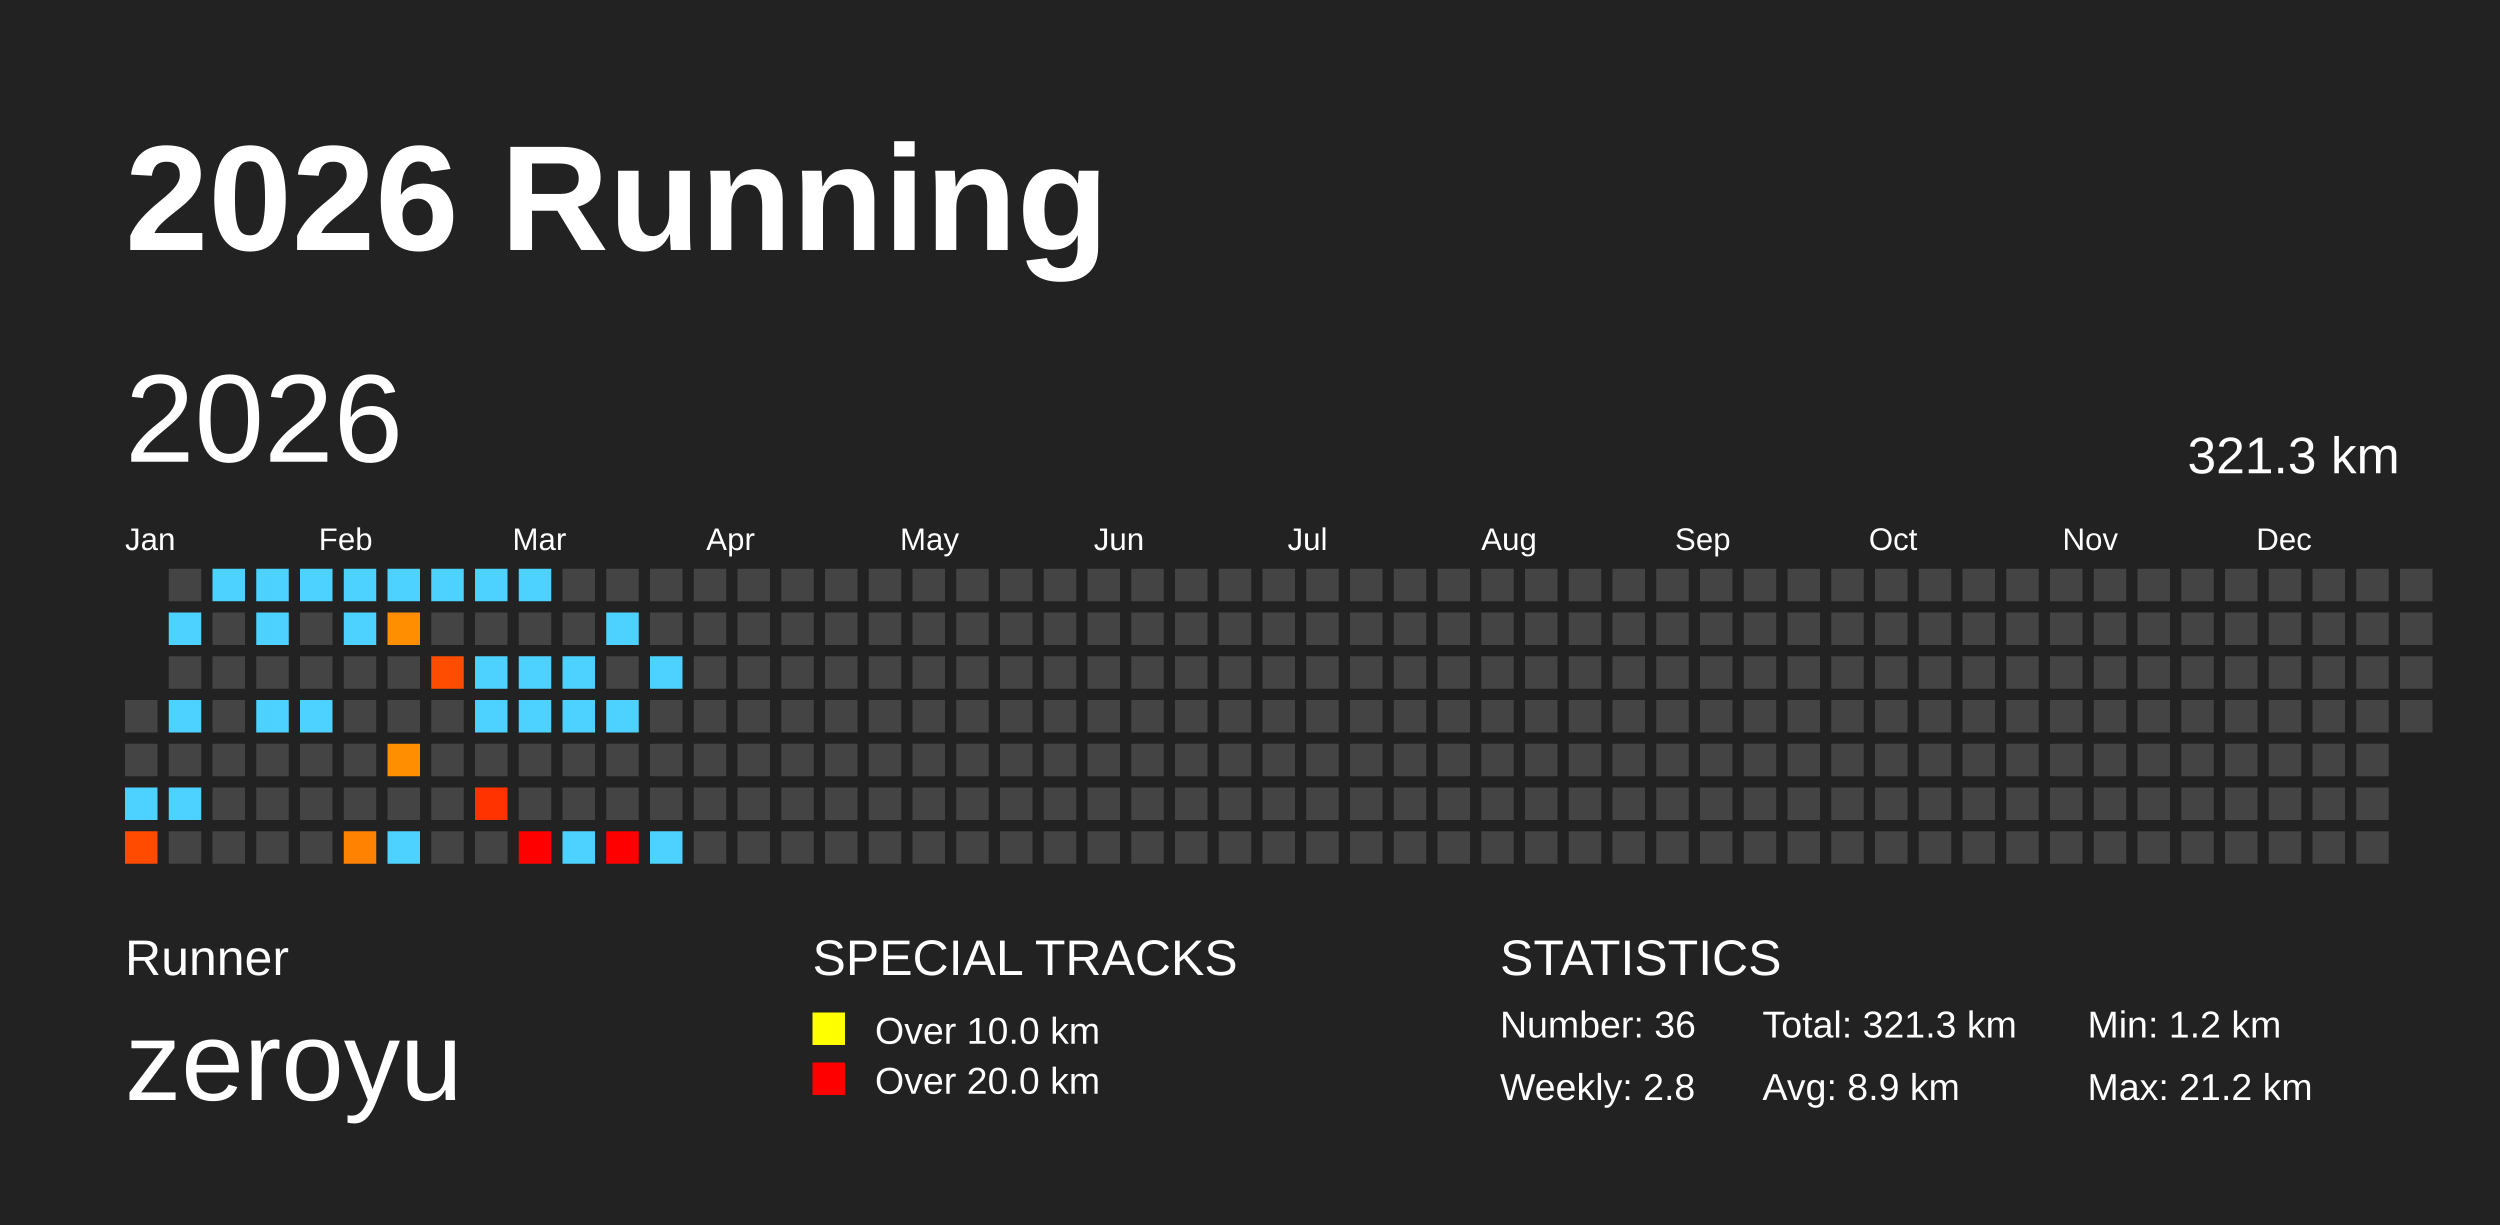
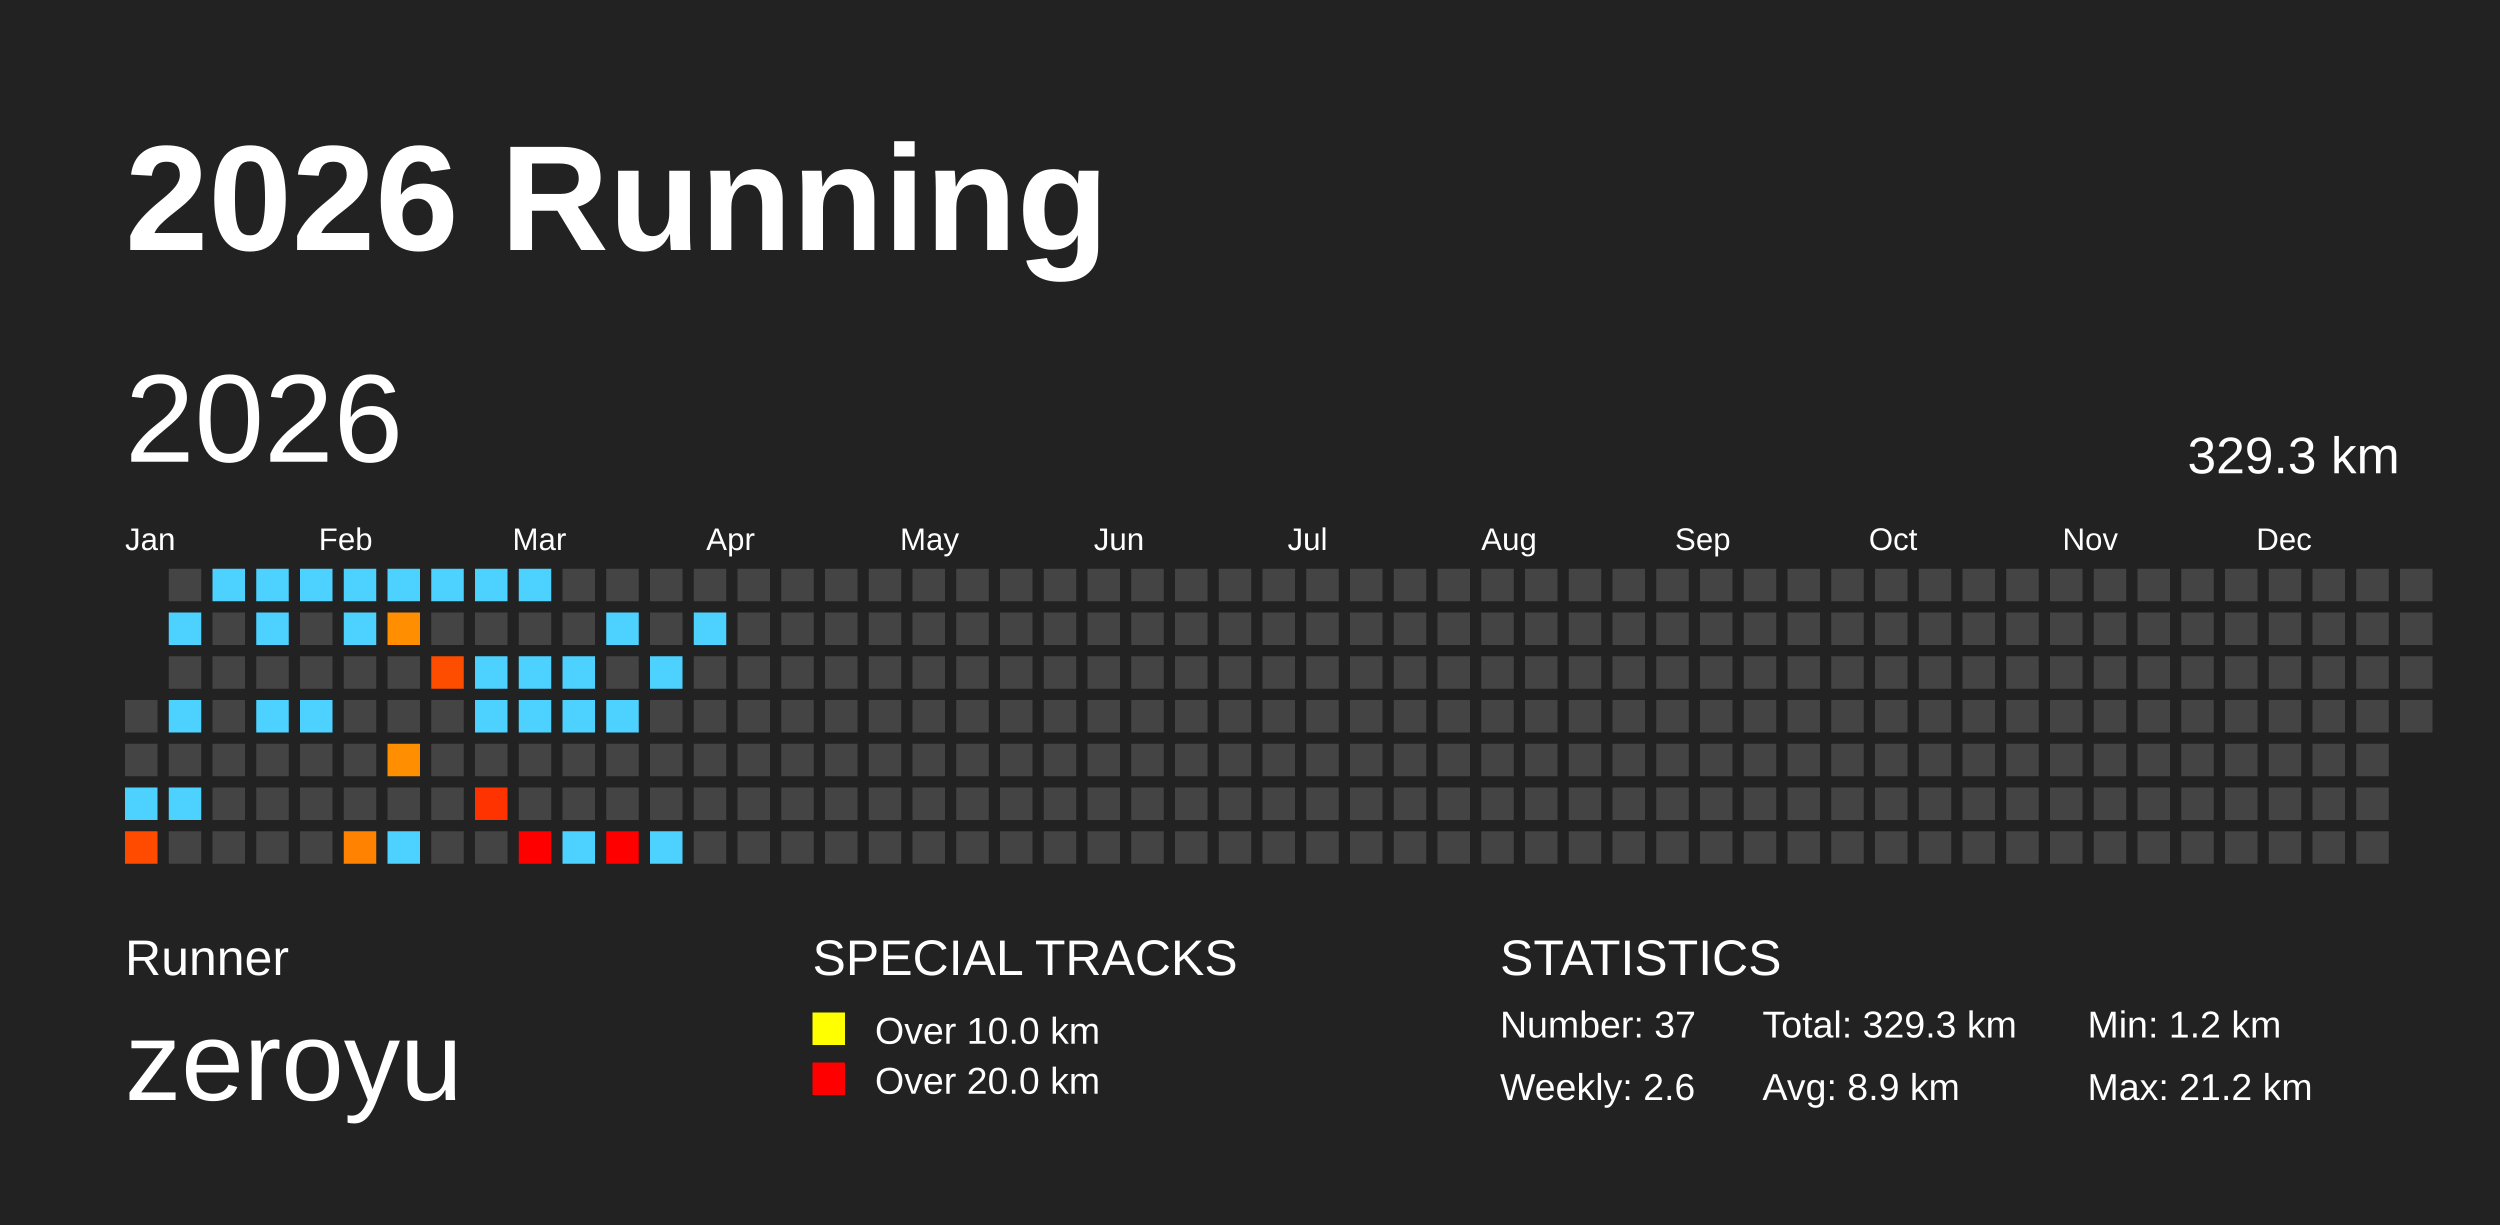
<svg xmlns="http://www.w3.org/2000/svg" baseProfile="full" height="98mm" version="1.1" viewBox="0,0,200,98" width="200mm">
  <defs />
  <rect fill="#222222" height="98" width="200" x="0" y="0" />
  <text fill="#FFFFFF" style="font-size:12px; font-family:Arial; font-weight:bold;" x="10" y="20">2026 Running</text>
  <text fill="#FFFFFF" style="font-size:4px; font-family:Arial" x="10" y="78">Runner</text>
  <text fill="#FFFFFF" style="font-size:9px; font-family:Arial" x="10" y="88">zeroyu</text>
  <text fill="#FFFFFF" style="font-size:4px; font-family:Arial" x="65" y="78">SPECIAL TRACKS</text>
  <rect fill="yellow" height="2.6" width="2.6" x="65" y="81" />
  <text fill="#FFFFFF" style="font-size:3px; font-family:Arial" x="70" y="83.5">Over 10.0 km</text>
  <rect fill="red" height="2.6" width="2.6" x="65" y="85" />
  <text fill="#FFFFFF" style="font-size:3px; font-family:Arial" x="70" y="87.5">Over 20.0 km</text>
  <text fill="#FFFFFF" style="font-size:4px; font-family:Arial" x="120" y="78">STATISTICS</text>
-   <text fill="#FFFFFF" style="font-size:3px; font-family:Arial" x="120" y="83">Number: 36</text>
-   <text fill="#FFFFFF" style="font-size:3px; font-family:Arial" x="120" y="88">Weekly: 2.8</text>
-   <text fill="#FFFFFF" style="font-size:3px; font-family:Arial" x="141" y="83">Total: 321.3 km</text>
+   <text fill="#FFFFFF" style="font-size:3px; font-family:Arial" x="120" y="83">Number: 37</text>
+   <text fill="#FFFFFF" style="font-size:3px; font-family:Arial" x="120" y="88">Weekly: 2.6</text>
+   <text fill="#FFFFFF" style="font-size:3px; font-family:Arial" x="141" y="83">Total: 329.3 km</text>
  <text fill="#FFFFFF" style="font-size:3px; font-family:Arial" x="141" y="88">Avg: 8.9 km</text>
  <text fill="#FFFFFF" style="font-size:3px; font-family:Arial" x="167" y="83">Min: 1.2 km</text>
  <text fill="#FFFFFF" style="font-size:3px; font-family:Arial" x="167" y="88">Max: 21.2 km</text>
  <text dominant-baseline="hanging" fill="#FFFFFF" style="font-size:10.0px; font-family:Arial;" x="10" y="30">2026</text>
-   <text dominant-baseline="hanging" fill="#FFFFFF" style="font-size:4.125px; font-family:Arial;" x="175" y="35">321.3 km</text>
+   <text dominant-baseline="hanging" fill="#FFFFFF" style="font-size:4.125px; font-family:Arial;" x="175" y="35">329.3 km</text>
  <text fill="#FFFFFF" style="font-size:2.5px; font-family:Arial" x="10.0" y="44">Jan</text>
  <text fill="#FFFFFF" style="font-size:2.5px; font-family:Arial" x="25.5" y="44">Feb</text>
  <text fill="#FFFFFF" style="font-size:2.5px; font-family:Arial" x="41.0" y="44">Mar</text>
  <text fill="#FFFFFF" style="font-size:2.5px; font-family:Arial" x="56.5" y="44">Apr</text>
  <text fill="#FFFFFF" style="font-size:2.5px; font-family:Arial" x="72.0" y="44">May</text>
  <text fill="#FFFFFF" style="font-size:2.5px; font-family:Arial" x="87.5" y="44">Jun</text>
  <text fill="#FFFFFF" style="font-size:2.5px; font-family:Arial" x="103.0" y="44">Jul</text>
  <text fill="#FFFFFF" style="font-size:2.5px; font-family:Arial" x="118.5" y="44">Aug</text>
  <text fill="#FFFFFF" style="font-size:2.5px; font-family:Arial" x="134.0" y="44">Sep</text>
  <text fill="#FFFFFF" style="font-size:2.5px; font-family:Arial" x="149.5" y="44">Oct</text>
  <text fill="#FFFFFF" style="font-size:2.5px; font-family:Arial" x="165.0" y="44">Nov</text>
  <text fill="#FFFFFF" style="font-size:2.5px; font-family:Arial" x="180.5" y="44">Dec</text>
  <rect fill="#444444" height="2.6" width="2.6" x="10.0" y="56.0" />
  <rect fill="#444444" height="2.6" width="2.6" x="10.0" y="59.5" />
  <rect fill="#4dd2ff" height="2.6" width="2.6" x="10.0" y="63.0" />
  <rect fill="#ff4b00" height="2.6" width="2.6" x="10.0" y="66.5" />
  <rect fill="#444444" height="2.6" width="2.6" x="13.5" y="45.5" />
  <rect fill="#4dd2ff" height="2.6" width="2.6" x="13.5" y="49.0" />
  <rect fill="#444444" height="2.6" width="2.6" x="13.5" y="52.5" />
  <rect fill="#4dd2ff" height="2.6" width="2.6" x="13.5" y="56.0" />
  <rect fill="#444444" height="2.6" width="2.6" x="13.5" y="59.5" />
  <rect fill="#4dd2ff" height="2.6" width="2.6" x="13.5" y="63.0" />
  <rect fill="#444444" height="2.6" width="2.6" x="13.5" y="66.5" />
  <rect fill="#4dd2ff" height="2.6" width="2.6" x="17.0" y="45.5" />
  <rect fill="#444444" height="2.6" width="2.6" x="17.0" y="49.0" />
  <rect fill="#444444" height="2.6" width="2.6" x="17.0" y="52.5" />
  <rect fill="#444444" height="2.6" width="2.6" x="17.0" y="56.0" />
  <rect fill="#444444" height="2.6" width="2.6" x="17.0" y="59.5" />
  <rect fill="#444444" height="2.6" width="2.6" x="17.0" y="63.0" />
  <rect fill="#444444" height="2.6" width="2.6" x="17.0" y="66.5" />
  <rect fill="#4dd2ff" height="2.6" width="2.6" x="20.5" y="45.5" />
  <rect fill="#4dd2ff" height="2.6" width="2.6" x="20.5" y="49.0" />
  <rect fill="#444444" height="2.6" width="2.6" x="20.5" y="52.5" />
  <rect fill="#4dd2ff" height="2.6" width="2.6" x="20.5" y="56.0" />
  <rect fill="#444444" height="2.6" width="2.6" x="20.5" y="59.5" />
  <rect fill="#444444" height="2.6" width="2.6" x="20.5" y="63.0" />
  <rect fill="#444444" height="2.6" width="2.6" x="20.5" y="66.5" />
  <rect fill="#4dd2ff" height="2.6" width="2.6" x="24.0" y="45.5" />
  <rect fill="#444444" height="2.6" width="2.6" x="24.0" y="49.0" />
  <rect fill="#444444" height="2.6" width="2.6" x="24.0" y="52.5" />
  <rect fill="#4dd2ff" height="2.6" width="2.6" x="24.0" y="56.0" />
  <rect fill="#444444" height="2.6" width="2.6" x="24.0" y="59.5" />
  <rect fill="#444444" height="2.6" width="2.6" x="24.0" y="63.0" />
  <rect fill="#444444" height="2.6" width="2.6" x="24.0" y="66.5" />
  <rect fill="#4dd2ff" height="2.6" width="2.6" x="27.5" y="45.5" />
  <rect fill="#4dd2ff" height="2.6" width="2.6" x="27.5" y="49.0" />
  <rect fill="#444444" height="2.6" width="2.6" x="27.5" y="52.5" />
  <rect fill="#444444" height="2.6" width="2.6" x="27.5" y="56.0" />
  <rect fill="#444444" height="2.6" width="2.6" x="27.5" y="59.5" />
  <rect fill="#444444" height="2.6" width="2.6" x="27.5" y="63.0" />
  <rect fill="#ff8300" height="2.6" width="2.6" x="27.5" y="66.5" />
  <rect fill="#4dd2ff" height="2.6" width="2.6" x="31.0" y="45.5" />
  <rect fill="#ff8e00" height="2.6" width="2.6" x="31.0" y="49.0" />
  <rect fill="#444444" height="2.6" width="2.6" x="31.0" y="52.5" />
  <rect fill="#444444" height="2.6" width="2.6" x="31.0" y="56.0" />
  <rect fill="#ff8e00" height="2.6" width="2.6" x="31.0" y="59.5" />
  <rect fill="#444444" height="2.6" width="2.6" x="31.0" y="63.0" />
  <rect fill="#4dd2ff" height="2.6" width="2.6" x="31.0" y="66.5" />
  <rect fill="#4dd2ff" height="2.6" width="2.6" x="34.5" y="45.5" />
  <rect fill="#444444" height="2.6" width="2.6" x="34.5" y="49.0" />
  <rect fill="#ff4d00" height="2.6" width="2.6" x="34.5" y="52.5" />
  <rect fill="#444444" height="2.6" width="2.6" x="34.5" y="56.0" />
  <rect fill="#444444" height="2.6" width="2.6" x="34.5" y="59.5" />
  <rect fill="#444444" height="2.6" width="2.6" x="34.5" y="63.0" />
  <rect fill="#444444" height="2.6" width="2.6" x="34.5" y="66.5" />
  <rect fill="#4dd2ff" height="2.6" width="2.6" x="38.0" y="45.5" />
  <rect fill="#444444" height="2.6" width="2.6" x="38.0" y="49.0" />
  <rect fill="#4dd2ff" height="2.6" width="2.6" x="38.0" y="52.5" />
  <rect fill="#4dd2ff" height="2.6" width="2.6" x="38.0" y="56.0" />
  <rect fill="#444444" height="2.6" width="2.6" x="38.0" y="59.5" />
  <rect fill="#ff3300" height="2.6" width="2.6" x="38.0" y="63.0" />
  <rect fill="#444444" height="2.6" width="2.6" x="38.0" y="66.5" />
  <rect fill="#4dd2ff" height="2.6" width="2.6" x="41.5" y="45.5" />
  <rect fill="#444444" height="2.6" width="2.6" x="41.5" y="49.0" />
  <rect fill="#4dd2ff" height="2.6" width="2.6" x="41.5" y="52.5" />
  <rect fill="#4dd2ff" height="2.6" width="2.6" x="41.5" y="56.0" />
  <rect fill="#444444" height="2.6" width="2.6" x="41.5" y="59.5" />
  <rect fill="#444444" height="2.6" width="2.6" x="41.5" y="63.0" />
  <rect fill="red" height="2.6" width="2.6" x="41.5" y="66.5" />
  <rect fill="#444444" height="2.6" width="2.6" x="45.0" y="45.5" />
  <rect fill="#444444" height="2.6" width="2.6" x="45.0" y="49.0" />
  <rect fill="#4dd2ff" height="2.6" width="2.6" x="45.0" y="52.5" />
  <rect fill="#4dd2ff" height="2.6" width="2.6" x="45.0" y="56.0" />
  <rect fill="#444444" height="2.6" width="2.6" x="45.0" y="59.5" />
  <rect fill="#444444" height="2.6" width="2.6" x="45.0" y="63.0" />
  <rect fill="#4dd2ff" height="2.6" width="2.6" x="45.0" y="66.5" />
  <rect fill="#444444" height="2.6" width="2.6" x="48.5" y="45.5" />
  <rect fill="#4dd2ff" height="2.6" width="2.6" x="48.5" y="49.0" />
  <rect fill="#444444" height="2.6" width="2.6" x="48.5" y="52.5" />
  <rect fill="#4dd2ff" height="2.6" width="2.6" x="48.5" y="56.0" />
  <rect fill="#444444" height="2.6" width="2.6" x="48.5" y="59.5" />
  <rect fill="#444444" height="2.6" width="2.6" x="48.5" y="63.0" />
  <rect fill="red" height="2.6" width="2.6" x="48.5" y="66.5" />
  <rect fill="#444444" height="2.6" width="2.6" x="52.0" y="45.5" />
  <rect fill="#444444" height="2.6" width="2.6" x="52.0" y="49.0" />
  <rect fill="#4dd2ff" height="2.6" width="2.6" x="52.0" y="52.5" />
  <rect fill="#444444" height="2.6" width="2.6" x="52.0" y="56.0" />
  <rect fill="#444444" height="2.6" width="2.6" x="52.0" y="59.5" />
  <rect fill="#444444" height="2.6" width="2.6" x="52.0" y="63.0" />
  <rect fill="#4dd2ff" height="2.6" width="2.6" x="52.0" y="66.5" />
  <rect fill="#444444" height="2.6" width="2.6" x="55.5" y="45.5" />
-   <rect fill="#444444" height="2.6" width="2.6" x="55.5" y="49.0" />
+   <rect fill="#4dd2ff" height="2.6" width="2.6" x="55.5" y="49.0" />
  <rect fill="#444444" height="2.6" width="2.6" x="55.5" y="52.5" />
  <rect fill="#444444" height="2.6" width="2.6" x="55.5" y="56.0" />
  <rect fill="#444444" height="2.6" width="2.6" x="55.5" y="59.5" />
  <rect fill="#444444" height="2.6" width="2.6" x="55.5" y="63.0" />
  <rect fill="#444444" height="2.6" width="2.6" x="55.5" y="66.5" />
  <rect fill="#444444" height="2.6" width="2.6" x="59.0" y="45.5" />
  <rect fill="#444444" height="2.6" width="2.6" x="59.0" y="49.0" />
  <rect fill="#444444" height="2.6" width="2.6" x="59.0" y="52.5" />
  <rect fill="#444444" height="2.6" width="2.6" x="59.0" y="56.0" />
  <rect fill="#444444" height="2.6" width="2.6" x="59.0" y="59.5" />
  <rect fill="#444444" height="2.6" width="2.6" x="59.0" y="63.0" />
  <rect fill="#444444" height="2.6" width="2.6" x="59.0" y="66.5" />
  <rect fill="#444444" height="2.6" width="2.6" x="62.5" y="45.5" />
  <rect fill="#444444" height="2.6" width="2.6" x="62.5" y="49.0" />
  <rect fill="#444444" height="2.6" width="2.6" x="62.5" y="52.5" />
  <rect fill="#444444" height="2.6" width="2.6" x="62.5" y="56.0" />
  <rect fill="#444444" height="2.6" width="2.6" x="62.5" y="59.5" />
  <rect fill="#444444" height="2.6" width="2.6" x="62.5" y="63.0" />
  <rect fill="#444444" height="2.6" width="2.6" x="62.5" y="66.5" />
  <rect fill="#444444" height="2.6" width="2.6" x="66.0" y="45.5" />
  <rect fill="#444444" height="2.6" width="2.6" x="66.0" y="49.0" />
  <rect fill="#444444" height="2.6" width="2.6" x="66.0" y="52.5" />
  <rect fill="#444444" height="2.6" width="2.6" x="66.0" y="56.0" />
  <rect fill="#444444" height="2.6" width="2.6" x="66.0" y="59.5" />
  <rect fill="#444444" height="2.6" width="2.6" x="66.0" y="63.0" />
  <rect fill="#444444" height="2.6" width="2.6" x="66.0" y="66.5" />
  <rect fill="#444444" height="2.6" width="2.6" x="69.5" y="45.5" />
  <rect fill="#444444" height="2.6" width="2.6" x="69.5" y="49.0" />
  <rect fill="#444444" height="2.6" width="2.6" x="69.5" y="52.5" />
  <rect fill="#444444" height="2.6" width="2.6" x="69.5" y="56.0" />
  <rect fill="#444444" height="2.6" width="2.6" x="69.5" y="59.5" />
  <rect fill="#444444" height="2.6" width="2.6" x="69.5" y="63.0" />
  <rect fill="#444444" height="2.6" width="2.6" x="69.5" y="66.5" />
  <rect fill="#444444" height="2.6" width="2.6" x="73.0" y="45.5" />
  <rect fill="#444444" height="2.6" width="2.6" x="73.0" y="49.0" />
  <rect fill="#444444" height="2.6" width="2.6" x="73.0" y="52.5" />
  <rect fill="#444444" height="2.6" width="2.6" x="73.0" y="56.0" />
  <rect fill="#444444" height="2.6" width="2.6" x="73.0" y="59.5" />
  <rect fill="#444444" height="2.6" width="2.6" x="73.0" y="63.0" />
  <rect fill="#444444" height="2.6" width="2.6" x="73.0" y="66.5" />
  <rect fill="#444444" height="2.6" width="2.6" x="76.5" y="45.5" />
  <rect fill="#444444" height="2.6" width="2.6" x="76.5" y="49.0" />
  <rect fill="#444444" height="2.6" width="2.6" x="76.5" y="52.5" />
  <rect fill="#444444" height="2.6" width="2.6" x="76.5" y="56.0" />
  <rect fill="#444444" height="2.6" width="2.6" x="76.5" y="59.5" />
  <rect fill="#444444" height="2.6" width="2.6" x="76.5" y="63.0" />
  <rect fill="#444444" height="2.6" width="2.6" x="76.5" y="66.5" />
  <rect fill="#444444" height="2.6" width="2.6" x="80.0" y="45.5" />
  <rect fill="#444444" height="2.6" width="2.6" x="80.0" y="49.0" />
  <rect fill="#444444" height="2.6" width="2.6" x="80.0" y="52.5" />
  <rect fill="#444444" height="2.6" width="2.6" x="80.0" y="56.0" />
  <rect fill="#444444" height="2.6" width="2.6" x="80.0" y="59.5" />
  <rect fill="#444444" height="2.6" width="2.6" x="80.0" y="63.0" />
  <rect fill="#444444" height="2.6" width="2.6" x="80.0" y="66.5" />
  <rect fill="#444444" height="2.6" width="2.6" x="83.5" y="45.5" />
  <rect fill="#444444" height="2.6" width="2.6" x="83.5" y="49.0" />
  <rect fill="#444444" height="2.6" width="2.6" x="83.5" y="52.5" />
  <rect fill="#444444" height="2.6" width="2.6" x="83.5" y="56.0" />
  <rect fill="#444444" height="2.6" width="2.6" x="83.5" y="59.5" />
  <rect fill="#444444" height="2.6" width="2.6" x="83.5" y="63.0" />
  <rect fill="#444444" height="2.6" width="2.6" x="83.5" y="66.5" />
  <rect fill="#444444" height="2.6" width="2.6" x="87.0" y="45.5" />
  <rect fill="#444444" height="2.6" width="2.6" x="87.0" y="49.0" />
  <rect fill="#444444" height="2.6" width="2.6" x="87.0" y="52.5" />
  <rect fill="#444444" height="2.6" width="2.6" x="87.0" y="56.0" />
  <rect fill="#444444" height="2.6" width="2.6" x="87.0" y="59.5" />
  <rect fill="#444444" height="2.6" width="2.6" x="87.0" y="63.0" />
  <rect fill="#444444" height="2.6" width="2.6" x="87.0" y="66.5" />
  <rect fill="#444444" height="2.6" width="2.6" x="90.5" y="45.5" />
  <rect fill="#444444" height="2.6" width="2.6" x="90.5" y="49.0" />
  <rect fill="#444444" height="2.6" width="2.6" x="90.5" y="52.5" />
  <rect fill="#444444" height="2.6" width="2.6" x="90.5" y="56.0" />
  <rect fill="#444444" height="2.6" width="2.6" x="90.5" y="59.5" />
  <rect fill="#444444" height="2.6" width="2.6" x="90.5" y="63.0" />
  <rect fill="#444444" height="2.6" width="2.6" x="90.5" y="66.5" />
  <rect fill="#444444" height="2.6" width="2.6" x="94.0" y="45.5" />
  <rect fill="#444444" height="2.6" width="2.6" x="94.0" y="49.0" />
  <rect fill="#444444" height="2.6" width="2.6" x="94.0" y="52.5" />
  <rect fill="#444444" height="2.6" width="2.6" x="94.0" y="56.0" />
  <rect fill="#444444" height="2.6" width="2.6" x="94.0" y="59.5" />
  <rect fill="#444444" height="2.6" width="2.6" x="94.0" y="63.0" />
  <rect fill="#444444" height="2.6" width="2.6" x="94.0" y="66.5" />
  <rect fill="#444444" height="2.6" width="2.6" x="97.5" y="45.5" />
  <rect fill="#444444" height="2.6" width="2.6" x="97.5" y="49.0" />
  <rect fill="#444444" height="2.6" width="2.6" x="97.5" y="52.5" />
  <rect fill="#444444" height="2.6" width="2.6" x="97.5" y="56.0" />
  <rect fill="#444444" height="2.6" width="2.6" x="97.5" y="59.5" />
  <rect fill="#444444" height="2.6" width="2.6" x="97.5" y="63.0" />
  <rect fill="#444444" height="2.6" width="2.6" x="97.5" y="66.5" />
  <rect fill="#444444" height="2.6" width="2.6" x="101.0" y="45.5" />
  <rect fill="#444444" height="2.6" width="2.6" x="101.0" y="49.0" />
  <rect fill="#444444" height="2.6" width="2.6" x="101.0" y="52.5" />
  <rect fill="#444444" height="2.6" width="2.6" x="101.0" y="56.0" />
  <rect fill="#444444" height="2.6" width="2.6" x="101.0" y="59.5" />
  <rect fill="#444444" height="2.6" width="2.6" x="101.0" y="63.0" />
  <rect fill="#444444" height="2.6" width="2.6" x="101.0" y="66.5" />
  <rect fill="#444444" height="2.6" width="2.6" x="104.5" y="45.5" />
  <rect fill="#444444" height="2.6" width="2.6" x="104.5" y="49.0" />
  <rect fill="#444444" height="2.6" width="2.6" x="104.5" y="52.5" />
  <rect fill="#444444" height="2.6" width="2.6" x="104.5" y="56.0" />
  <rect fill="#444444" height="2.6" width="2.6" x="104.5" y="59.5" />
  <rect fill="#444444" height="2.6" width="2.6" x="104.5" y="63.0" />
  <rect fill="#444444" height="2.6" width="2.6" x="104.5" y="66.5" />
  <rect fill="#444444" height="2.6" width="2.6" x="108.0" y="45.5" />
  <rect fill="#444444" height="2.6" width="2.6" x="108.0" y="49.0" />
  <rect fill="#444444" height="2.6" width="2.6" x="108.0" y="52.5" />
  <rect fill="#444444" height="2.6" width="2.6" x="108.0" y="56.0" />
  <rect fill="#444444" height="2.6" width="2.6" x="108.0" y="59.5" />
  <rect fill="#444444" height="2.6" width="2.6" x="108.0" y="63.0" />
  <rect fill="#444444" height="2.6" width="2.6" x="108.0" y="66.5" />
  <rect fill="#444444" height="2.6" width="2.6" x="111.5" y="45.5" />
  <rect fill="#444444" height="2.6" width="2.6" x="111.5" y="49.0" />
  <rect fill="#444444" height="2.6" width="2.6" x="111.5" y="52.5" />
  <rect fill="#444444" height="2.6" width="2.6" x="111.5" y="56.0" />
  <rect fill="#444444" height="2.6" width="2.6" x="111.5" y="59.5" />
  <rect fill="#444444" height="2.6" width="2.6" x="111.5" y="63.0" />
  <rect fill="#444444" height="2.6" width="2.6" x="111.5" y="66.5" />
  <rect fill="#444444" height="2.6" width="2.6" x="115.0" y="45.5" />
  <rect fill="#444444" height="2.6" width="2.6" x="115.0" y="49.0" />
  <rect fill="#444444" height="2.6" width="2.6" x="115.0" y="52.5" />
  <rect fill="#444444" height="2.6" width="2.6" x="115.0" y="56.0" />
  <rect fill="#444444" height="2.6" width="2.6" x="115.0" y="59.5" />
  <rect fill="#444444" height="2.6" width="2.6" x="115.0" y="63.0" />
  <rect fill="#444444" height="2.6" width="2.6" x="115.0" y="66.5" />
  <rect fill="#444444" height="2.6" width="2.6" x="118.5" y="45.5" />
  <rect fill="#444444" height="2.6" width="2.6" x="118.5" y="49.0" />
  <rect fill="#444444" height="2.6" width="2.6" x="118.5" y="52.5" />
  <rect fill="#444444" height="2.6" width="2.6" x="118.5" y="56.0" />
  <rect fill="#444444" height="2.6" width="2.6" x="118.5" y="59.5" />
  <rect fill="#444444" height="2.6" width="2.6" x="118.5" y="63.0" />
  <rect fill="#444444" height="2.6" width="2.6" x="118.5" y="66.5" />
  <rect fill="#444444" height="2.6" width="2.6" x="122.0" y="45.5" />
  <rect fill="#444444" height="2.6" width="2.6" x="122.0" y="49.0" />
  <rect fill="#444444" height="2.6" width="2.6" x="122.0" y="52.5" />
  <rect fill="#444444" height="2.6" width="2.6" x="122.0" y="56.0" />
  <rect fill="#444444" height="2.6" width="2.6" x="122.0" y="59.5" />
  <rect fill="#444444" height="2.6" width="2.6" x="122.0" y="63.0" />
  <rect fill="#444444" height="2.6" width="2.6" x="122.0" y="66.5" />
  <rect fill="#444444" height="2.6" width="2.6" x="125.5" y="45.5" />
  <rect fill="#444444" height="2.6" width="2.6" x="125.5" y="49.0" />
  <rect fill="#444444" height="2.6" width="2.6" x="125.5" y="52.5" />
  <rect fill="#444444" height="2.6" width="2.6" x="125.5" y="56.0" />
  <rect fill="#444444" height="2.6" width="2.6" x="125.5" y="59.5" />
  <rect fill="#444444" height="2.6" width="2.6" x="125.5" y="63.0" />
  <rect fill="#444444" height="2.6" width="2.6" x="125.5" y="66.5" />
  <rect fill="#444444" height="2.6" width="2.6" x="129.0" y="45.5" />
  <rect fill="#444444" height="2.6" width="2.6" x="129.0" y="49.0" />
  <rect fill="#444444" height="2.6" width="2.6" x="129.0" y="52.5" />
  <rect fill="#444444" height="2.6" width="2.6" x="129.0" y="56.0" />
  <rect fill="#444444" height="2.6" width="2.6" x="129.0" y="59.5" />
  <rect fill="#444444" height="2.6" width="2.6" x="129.0" y="63.0" />
  <rect fill="#444444" height="2.6" width="2.6" x="129.0" y="66.5" />
  <rect fill="#444444" height="2.6" width="2.6" x="132.5" y="45.5" />
  <rect fill="#444444" height="2.6" width="2.6" x="132.5" y="49.0" />
  <rect fill="#444444" height="2.6" width="2.6" x="132.5" y="52.5" />
  <rect fill="#444444" height="2.6" width="2.6" x="132.5" y="56.0" />
  <rect fill="#444444" height="2.6" width="2.6" x="132.5" y="59.5" />
  <rect fill="#444444" height="2.6" width="2.6" x="132.5" y="63.0" />
  <rect fill="#444444" height="2.6" width="2.6" x="132.5" y="66.5" />
  <rect fill="#444444" height="2.6" width="2.6" x="136.0" y="45.5" />
  <rect fill="#444444" height="2.6" width="2.6" x="136.0" y="49.0" />
  <rect fill="#444444" height="2.6" width="2.6" x="136.0" y="52.5" />
  <rect fill="#444444" height="2.6" width="2.6" x="136.0" y="56.0" />
  <rect fill="#444444" height="2.6" width="2.6" x="136.0" y="59.5" />
  <rect fill="#444444" height="2.6" width="2.6" x="136.0" y="63.0" />
  <rect fill="#444444" height="2.6" width="2.6" x="136.0" y="66.5" />
  <rect fill="#444444" height="2.6" width="2.6" x="139.5" y="45.5" />
  <rect fill="#444444" height="2.6" width="2.6" x="139.5" y="49.0" />
  <rect fill="#444444" height="2.6" width="2.6" x="139.5" y="52.5" />
  <rect fill="#444444" height="2.6" width="2.6" x="139.5" y="56.0" />
  <rect fill="#444444" height="2.6" width="2.6" x="139.5" y="59.5" />
  <rect fill="#444444" height="2.6" width="2.6" x="139.5" y="63.0" />
  <rect fill="#444444" height="2.6" width="2.6" x="139.5" y="66.5" />
  <rect fill="#444444" height="2.6" width="2.6" x="143.0" y="45.5" />
  <rect fill="#444444" height="2.6" width="2.6" x="143.0" y="49.0" />
  <rect fill="#444444" height="2.6" width="2.6" x="143.0" y="52.5" />
  <rect fill="#444444" height="2.6" width="2.6" x="143.0" y="56.0" />
  <rect fill="#444444" height="2.6" width="2.6" x="143.0" y="59.5" />
  <rect fill="#444444" height="2.6" width="2.6" x="143.0" y="63.0" />
  <rect fill="#444444" height="2.6" width="2.6" x="143.0" y="66.5" />
  <rect fill="#444444" height="2.6" width="2.6" x="146.5" y="45.5" />
  <rect fill="#444444" height="2.6" width="2.6" x="146.5" y="49.0" />
  <rect fill="#444444" height="2.6" width="2.6" x="146.5" y="52.5" />
  <rect fill="#444444" height="2.6" width="2.6" x="146.5" y="56.0" />
  <rect fill="#444444" height="2.6" width="2.6" x="146.5" y="59.5" />
  <rect fill="#444444" height="2.6" width="2.6" x="146.5" y="63.0" />
  <rect fill="#444444" height="2.6" width="2.6" x="146.5" y="66.5" />
  <rect fill="#444444" height="2.6" width="2.6" x="150.0" y="45.5" />
  <rect fill="#444444" height="2.6" width="2.6" x="150.0" y="49.0" />
  <rect fill="#444444" height="2.6" width="2.6" x="150.0" y="52.5" />
  <rect fill="#444444" height="2.6" width="2.6" x="150.0" y="56.0" />
  <rect fill="#444444" height="2.6" width="2.6" x="150.0" y="59.5" />
  <rect fill="#444444" height="2.6" width="2.6" x="150.0" y="63.0" />
  <rect fill="#444444" height="2.6" width="2.6" x="150.0" y="66.5" />
  <rect fill="#444444" height="2.6" width="2.6" x="153.5" y="45.5" />
  <rect fill="#444444" height="2.6" width="2.6" x="153.5" y="49.0" />
  <rect fill="#444444" height="2.6" width="2.6" x="153.5" y="52.5" />
  <rect fill="#444444" height="2.6" width="2.6" x="153.5" y="56.0" />
  <rect fill="#444444" height="2.6" width="2.6" x="153.5" y="59.5" />
  <rect fill="#444444" height="2.6" width="2.6" x="153.5" y="63.0" />
  <rect fill="#444444" height="2.6" width="2.6" x="153.5" y="66.5" />
  <rect fill="#444444" height="2.6" width="2.6" x="157.0" y="45.5" />
  <rect fill="#444444" height="2.6" width="2.6" x="157.0" y="49.0" />
  <rect fill="#444444" height="2.6" width="2.6" x="157.0" y="52.5" />
  <rect fill="#444444" height="2.6" width="2.6" x="157.0" y="56.0" />
  <rect fill="#444444" height="2.6" width="2.6" x="157.0" y="59.5" />
  <rect fill="#444444" height="2.6" width="2.6" x="157.0" y="63.0" />
  <rect fill="#444444" height="2.6" width="2.6" x="157.0" y="66.5" />
  <rect fill="#444444" height="2.6" width="2.6" x="160.5" y="45.5" />
  <rect fill="#444444" height="2.6" width="2.6" x="160.5" y="49.0" />
  <rect fill="#444444" height="2.6" width="2.6" x="160.5" y="52.5" />
  <rect fill="#444444" height="2.6" width="2.6" x="160.5" y="56.0" />
  <rect fill="#444444" height="2.6" width="2.6" x="160.5" y="59.5" />
  <rect fill="#444444" height="2.6" width="2.6" x="160.5" y="63.0" />
  <rect fill="#444444" height="2.6" width="2.6" x="160.5" y="66.5" />
  <rect fill="#444444" height="2.6" width="2.6" x="164.0" y="45.5" />
  <rect fill="#444444" height="2.6" width="2.6" x="164.0" y="49.0" />
  <rect fill="#444444" height="2.6" width="2.6" x="164.0" y="52.5" />
  <rect fill="#444444" height="2.6" width="2.6" x="164.0" y="56.0" />
  <rect fill="#444444" height="2.6" width="2.6" x="164.0" y="59.5" />
  <rect fill="#444444" height="2.6" width="2.6" x="164.0" y="63.0" />
  <rect fill="#444444" height="2.6" width="2.6" x="164.0" y="66.5" />
  <rect fill="#444444" height="2.6" width="2.6" x="167.5" y="45.5" />
  <rect fill="#444444" height="2.6" width="2.6" x="167.5" y="49.0" />
  <rect fill="#444444" height="2.6" width="2.6" x="167.5" y="52.5" />
  <rect fill="#444444" height="2.6" width="2.6" x="167.5" y="56.0" />
  <rect fill="#444444" height="2.6" width="2.6" x="167.5" y="59.5" />
  <rect fill="#444444" height="2.6" width="2.6" x="167.5" y="63.0" />
  <rect fill="#444444" height="2.6" width="2.6" x="167.5" y="66.5" />
  <rect fill="#444444" height="2.6" width="2.6" x="171.0" y="45.5" />
  <rect fill="#444444" height="2.6" width="2.6" x="171.0" y="49.0" />
  <rect fill="#444444" height="2.6" width="2.6" x="171.0" y="52.5" />
  <rect fill="#444444" height="2.6" width="2.6" x="171.0" y="56.0" />
  <rect fill="#444444" height="2.6" width="2.6" x="171.0" y="59.5" />
  <rect fill="#444444" height="2.6" width="2.6" x="171.0" y="63.0" />
  <rect fill="#444444" height="2.6" width="2.6" x="171.0" y="66.5" />
  <rect fill="#444444" height="2.6" width="2.6" x="174.5" y="45.5" />
  <rect fill="#444444" height="2.6" width="2.6" x="174.5" y="49.0" />
  <rect fill="#444444" height="2.6" width="2.6" x="174.5" y="52.5" />
  <rect fill="#444444" height="2.6" width="2.6" x="174.5" y="56.0" />
  <rect fill="#444444" height="2.6" width="2.6" x="174.5" y="59.5" />
  <rect fill="#444444" height="2.6" width="2.6" x="174.5" y="63.0" />
  <rect fill="#444444" height="2.6" width="2.6" x="174.5" y="66.5" />
  <rect fill="#444444" height="2.6" width="2.6" x="178.0" y="45.5" />
  <rect fill="#444444" height="2.6" width="2.6" x="178.0" y="49.0" />
  <rect fill="#444444" height="2.6" width="2.6" x="178.0" y="52.5" />
  <rect fill="#444444" height="2.6" width="2.6" x="178.0" y="56.0" />
  <rect fill="#444444" height="2.6" width="2.6" x="178.0" y="59.5" />
  <rect fill="#444444" height="2.6" width="2.6" x="178.0" y="63.0" />
  <rect fill="#444444" height="2.6" width="2.6" x="178.0" y="66.5" />
  <rect fill="#444444" height="2.6" width="2.6" x="181.5" y="45.5" />
  <rect fill="#444444" height="2.6" width="2.6" x="181.5" y="49.0" />
  <rect fill="#444444" height="2.6" width="2.6" x="181.5" y="52.5" />
  <rect fill="#444444" height="2.6" width="2.6" x="181.5" y="56.0" />
  <rect fill="#444444" height="2.6" width="2.6" x="181.5" y="59.5" />
  <rect fill="#444444" height="2.6" width="2.6" x="181.5" y="63.0" />
  <rect fill="#444444" height="2.6" width="2.6" x="181.5" y="66.5" />
  <rect fill="#444444" height="2.6" width="2.6" x="185.0" y="45.5" />
  <rect fill="#444444" height="2.6" width="2.6" x="185.0" y="49.0" />
  <rect fill="#444444" height="2.6" width="2.6" x="185.0" y="52.5" />
  <rect fill="#444444" height="2.6" width="2.6" x="185.0" y="56.0" />
  <rect fill="#444444" height="2.6" width="2.6" x="185.0" y="59.5" />
  <rect fill="#444444" height="2.6" width="2.6" x="185.0" y="63.0" />
  <rect fill="#444444" height="2.6" width="2.6" x="185.0" y="66.5" />
  <rect fill="#444444" height="2.6" width="2.6" x="188.5" y="45.5" />
  <rect fill="#444444" height="2.6" width="2.6" x="188.5" y="49.0" />
  <rect fill="#444444" height="2.6" width="2.6" x="188.5" y="52.5" />
  <rect fill="#444444" height="2.6" width="2.6" x="188.5" y="56.0" />
  <rect fill="#444444" height="2.6" width="2.6" x="188.5" y="59.5" />
  <rect fill="#444444" height="2.6" width="2.6" x="188.5" y="63.0" />
  <rect fill="#444444" height="2.6" width="2.6" x="188.5" y="66.5" />
  <rect fill="#444444" height="2.6" width="2.6" x="192.0" y="45.5" />
  <rect fill="#444444" height="2.6" width="2.6" x="192.0" y="49.0" />
  <rect fill="#444444" height="2.6" width="2.6" x="192.0" y="52.5" />
  <rect fill="#444444" height="2.6" width="2.6" x="192.0" y="56.0" />
</svg>
